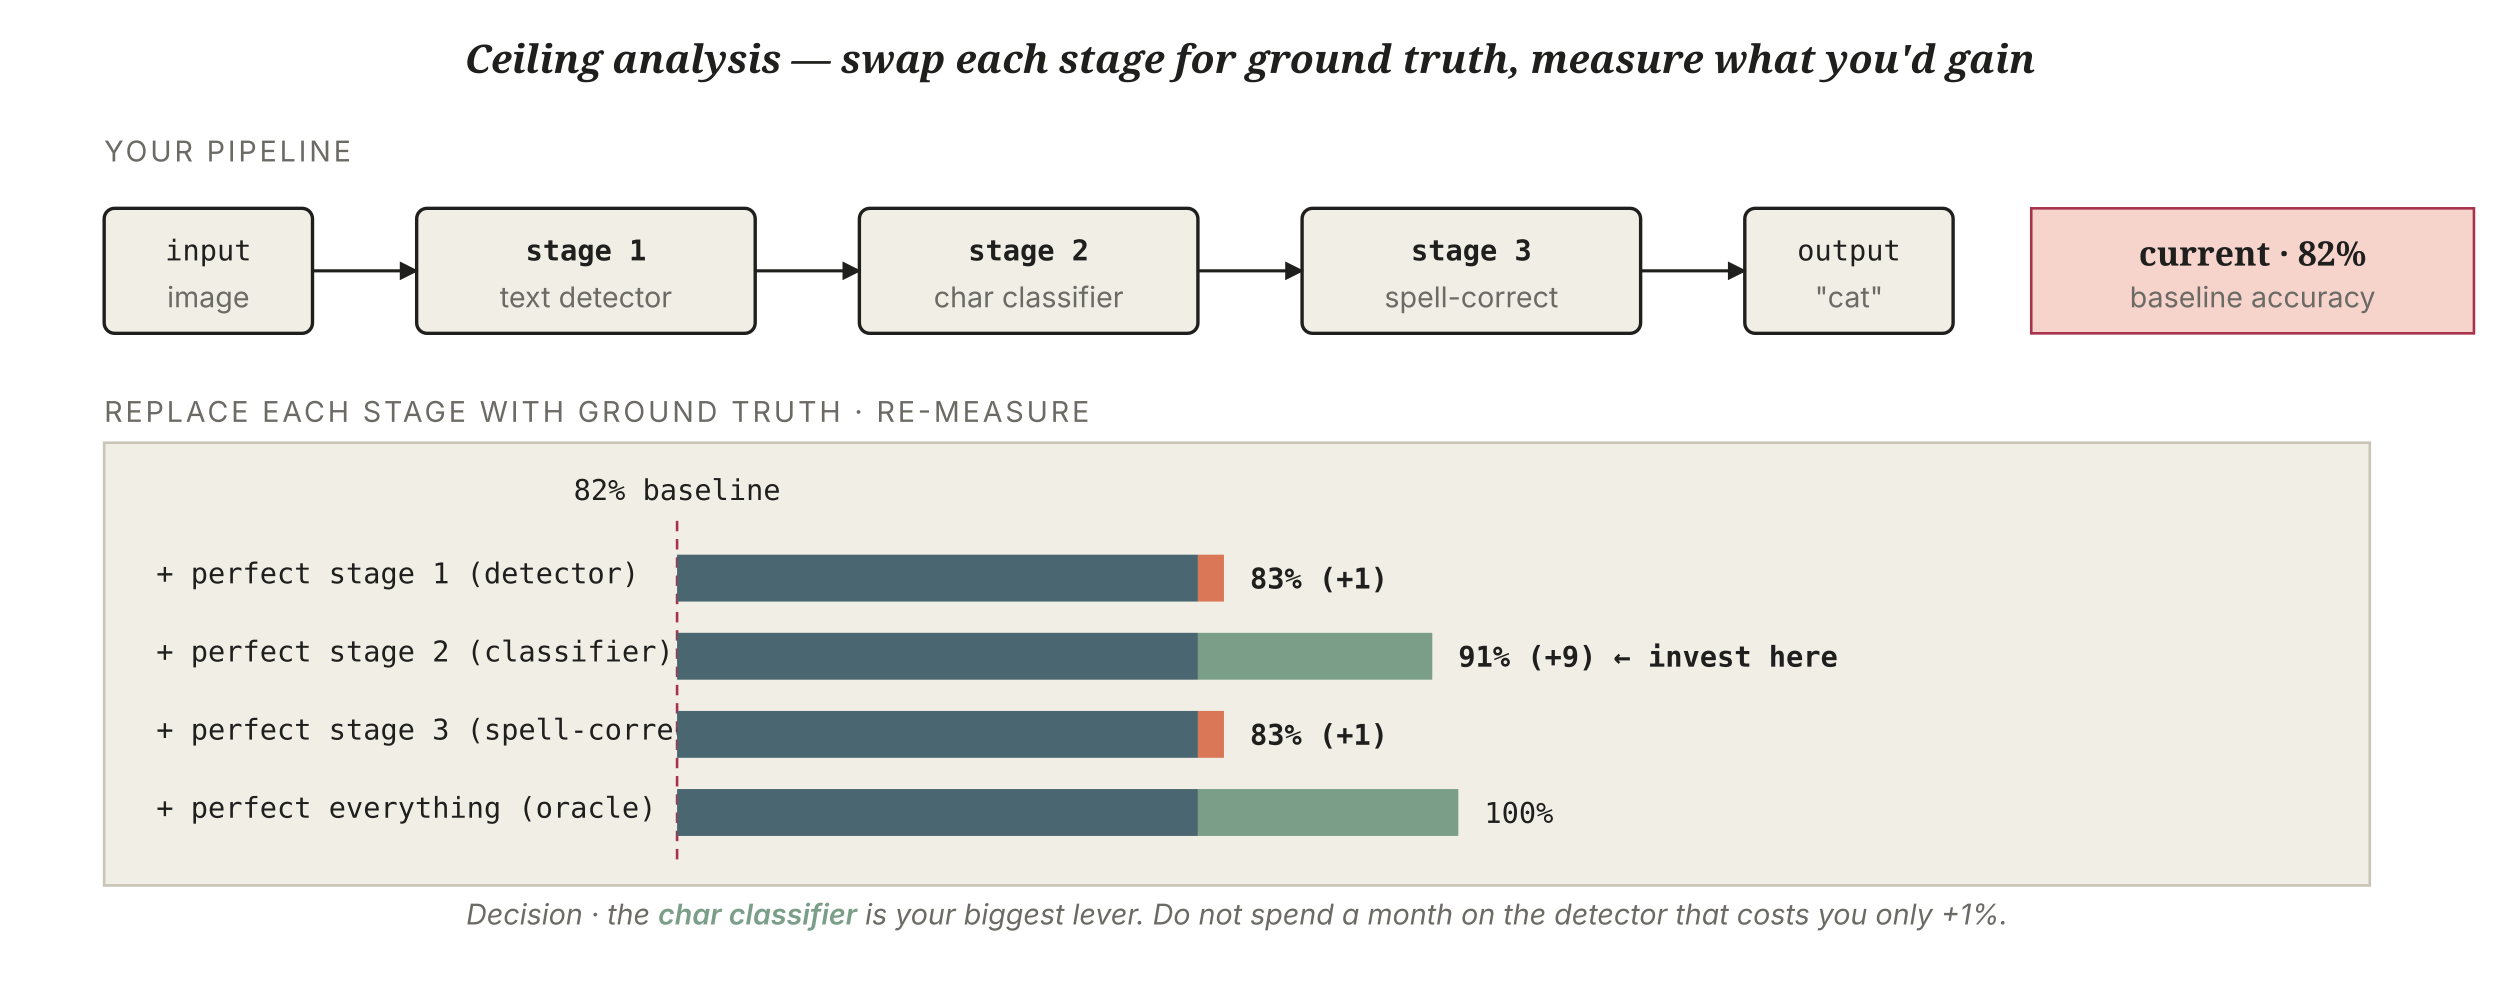
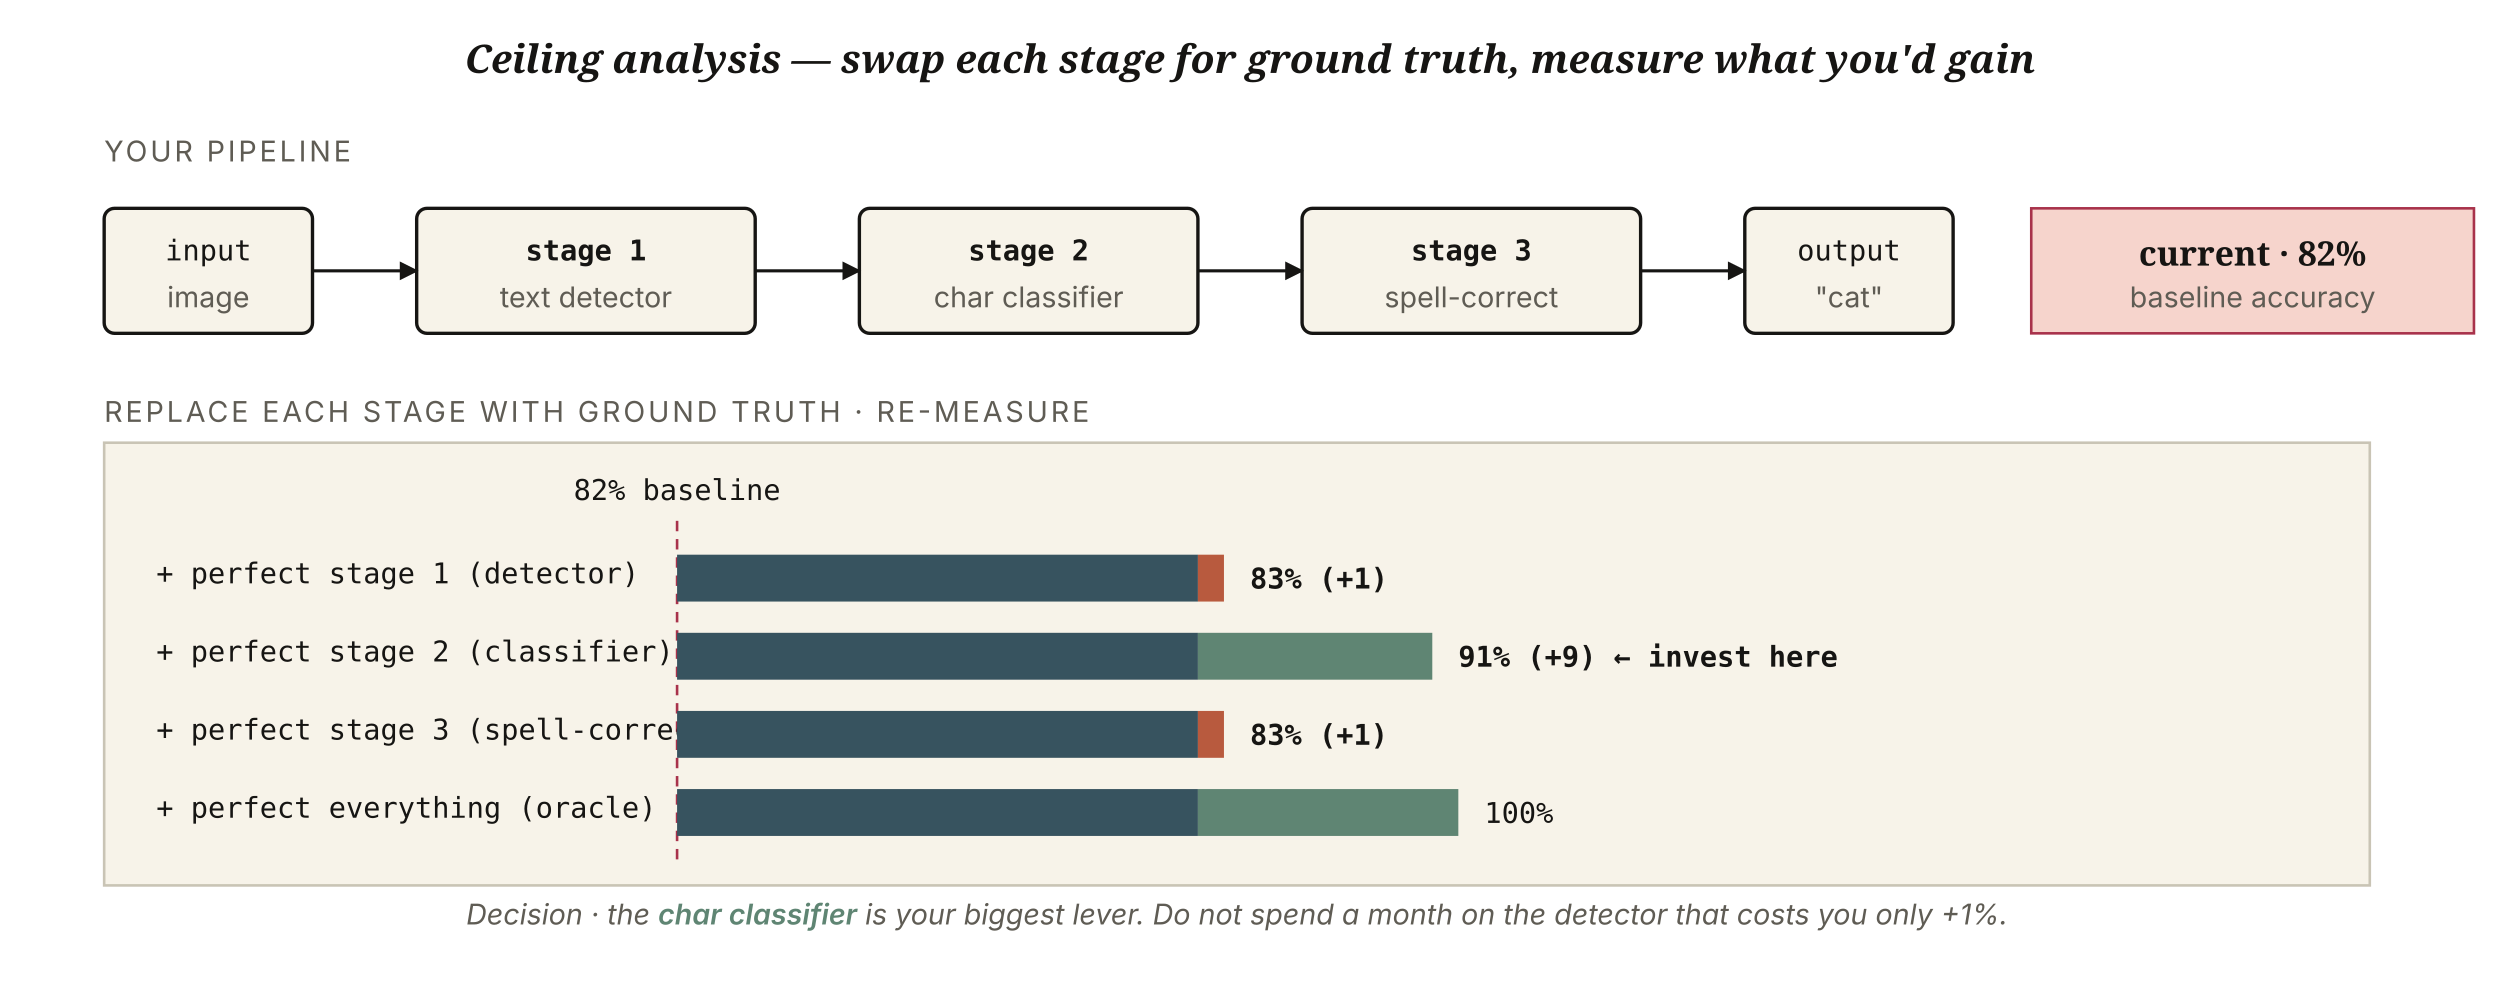
- <svg xmlns="http://www.w3.org/2000/svg" viewBox="0 0 960 380" font-family="Fraunces, Georgia, serif">
+ <svg xmlns="http://www.w3.org/2000/svg" viewBox="0 0 960 380" font-family="EB Garamond, Georgia, serif">
  <defs>
    <style>
-       .box   { fill:#F0EEE5; stroke:#1F1F1E; stroke-width:1.3; rx:4; ry:4; }
-       .box-o { fill:#F6F0DF; stroke:#C9A961; stroke-width:1.3; rx:4; ry:4; }
-       .box-g { fill:#D8E3DE; stroke:#7B9E89; stroke-width:1.3; rx:4; ry:4; }
-       .bar   { fill:#4A6670; }
-       .bar-o { fill:#D97757; }
-       .bar-g { fill:#7B9E89; }
-       .ink   { stroke:#1F1F1E; fill:none; stroke-width:1.2; }
-       .mono  { font-family:'JetBrains Mono', monospace; font-size:11px; fill:#1F1F1E; }
-       .mut   { fill:#6B6A65; font-size:11px; font-family:Inter, sans-serif; }
-       .ttl   { fill:#1F1F1E; font-size:15px; font-weight:600; font-style:italic; }
-       .tag   { fill:#6B6A65; font-size:11px; letter-spacing:0.1em; text-transform:uppercase; font-family:Inter, sans-serif; }
-       .hdr   { fill:#1F1F1E; font-size:13px; font-weight:600; }
+       .box   { fill:#F7F3E9; stroke:#161513; stroke-width:1.3; rx:4; ry:4; }
+       .box-o { fill:#F6F0DF; stroke:#C9A14A; stroke-width:1.3; rx:4; ry:4; }
+       .box-g { fill:#D8E3DE; stroke:#5F8573; stroke-width:1.3; rx:4; ry:4; }
+       .bar   { fill:#37535F; }
+       .bar-o { fill:#B85A3E; }
+       .bar-g { fill:#5F8573; }
+       .ink   { stroke:#161513; fill:none; stroke-width:1.2; }
+       .mono  { font-family:'JetBrains Mono', monospace; font-size:11px; fill:#161513; }
+       .mut   { fill:#5F5C54; font-size:11px; font-family:Inter, sans-serif; }
+       .ttl   { fill:#161513; font-size:15px; font-weight:600; font-style:italic; }
+       .tag   { fill:#5F5C54; font-size:11px; letter-spacing:0.1em; text-transform:uppercase; font-family:Inter, sans-serif; }
+       .hdr   { fill:#161513; font-size:13px; font-weight:600; }
    </style>
    <marker id="ca-a" viewBox="0 0 10 10" refX="9" refY="5" markerWidth="6" markerHeight="6" orient="auto">
-       <path d="M0,0 L10,5 L0,10 z" fill="#1F1F1E" />
+       <path d="M0,0 L10,5 L0,10 z" fill="#161513" />
    </marker>
  </defs>
  <text x="480" y="28" text-anchor="middle" class="ttl">Ceiling analysis — swap each stage for ground truth, measure what you'd gain</text>
  <g transform="translate(40, 70)">
    <text x="0" y="-8" class="tag">YOUR PIPELINE</text>
    <rect class="box" x="0" y="10" width="80" height="48" />
    <text x="40" y="30" text-anchor="middle" class="mono">input</text>
    <text x="40" y="48" text-anchor="middle" class="mut">image</text>
    <rect class="box" x="120" y="10" width="130" height="48" />
    <text x="185" y="30" text-anchor="middle" class="mono" font-weight="600">stage 1</text>
    <text x="185" y="48" text-anchor="middle" class="mut">text detector</text>
    <rect class="box" x="290" y="10" width="130" height="48" />
    <text x="355" y="30" text-anchor="middle" class="mono" font-weight="600">stage 2</text>
    <text x="355" y="48" text-anchor="middle" class="mut">char classifier</text>
    <rect class="box" x="460" y="10" width="130" height="48" />
    <text x="525" y="30" text-anchor="middle" class="mono" font-weight="600">stage 3</text>
    <text x="525" y="48" text-anchor="middle" class="mut">spell-correct</text>
    <rect class="box" x="630" y="10" width="80" height="48" />
    <text x="670" y="30" text-anchor="middle" class="mono">output</text>
    <text x="670" y="48" text-anchor="middle" class="mut">"cat"</text>
    <g class="ink" marker-end="url(#ca-a)">
      <line x1="80" y1="34" x2="120" y2="34" />
      <line x1="250" y1="34" x2="290" y2="34" />
      <line x1="420" y1="34" x2="460" y2="34" />
      <line x1="590" y1="34" x2="630" y2="34" />
    </g>
    <rect x="740" y="10" width="170" height="48" fill="#F6D4CC" stroke="#A8324B" />
    <text x="825" y="32" text-anchor="middle" class="hdr" fill="#A8324B">current · 82%</text>
    <text x="825" y="48" text-anchor="middle" class="mut" fill="#A8324B">baseline accuracy</text>
  </g>
  <g transform="translate(40, 170)">
    <text x="0" y="-8" class="tag">REPLACE EACH STAGE WITH GROUND TRUTH · RE-MEASURE</text>
-     <rect x="0" y="0" width="870" height="170" fill="#F0EEE5" stroke="#C9C4B5" />
+     <rect x="0" y="0" width="870" height="170" fill="#F7F3E9" stroke="#C9C4B5" />
    <line x1="220" y1="30" x2="220" y2="160" stroke="#A8324B" stroke-dasharray="4 3" />
    <text x="220" y="22" class="mono" fill="#A8324B" text-anchor="middle">82% baseline</text>
    <g transform="translate(20, 40)">
      <text x="0" y="14" class="mono">+ perfect stage 1 (detector)</text>
      <rect class="bar" x="200" y="3" width="200" height="18" />
      <rect class="bar-o" x="400" y="3" width="10" height="18" />
-       <text x="420" y="16" class="mono" fill="#D97757" font-weight="600">83%   (+1)</text>
+       <text x="420" y="16" class="mono" fill="#B85A3E" font-weight="600">83%   (+1)</text>
    </g>
    <g transform="translate(20, 70)">
      <text x="0" y="14" class="mono">+ perfect stage 2 (classifier)</text>
      <rect class="bar" x="200" y="3" width="200" height="18" />
      <rect class="bar-g" x="400" y="3" width="90" height="18" />
-       <text x="500" y="16" class="mono" fill="#7B9E89" font-weight="600">91%   (+9)  ← invest here</text>
+       <text x="500" y="16" class="mono" fill="#5F8573" font-weight="600">91%   (+9)  ← invest here</text>
    </g>
    <g transform="translate(20, 100)">
      <text x="0" y="14" class="mono">+ perfect stage 3 (spell-correct)</text>
      <rect class="bar" x="200" y="3" width="200" height="18" />
      <rect class="bar-o" x="400" y="3" width="10" height="18" />
-       <text x="420" y="16" class="mono" fill="#D97757" font-weight="600">83%   (+1)</text>
+       <text x="420" y="16" class="mono" fill="#B85A3E" font-weight="600">83%   (+1)</text>
    </g>
    <g transform="translate(20, 130)">
      <text x="0" y="14" class="mono">+ perfect everything (oracle)</text>
      <rect class="bar" x="200" y="3" width="200" height="18" />
      <rect class="bar-g" x="400" y="3" width="100" height="18" />
-       <text x="510" y="16" class="mono" fill="#1F1F1E">100%</text>
+       <text x="510" y="16" class="mono" fill="#161513">100%</text>
    </g>
  </g>
  <g transform="translate(40, 355)">
    <text x="435" y="0" text-anchor="middle" class="mut" font-style="italic">
-       Decision · the <tspan fill="#7B9E89" font-weight="600">char classifier</tspan> is your biggest lever.
+       Decision · the <tspan fill="#5F8573" font-weight="600">char classifier</tspan> is your biggest lever.
      Do not spend a month on the detector that costs you only +1%.
    </text>
  </g>
</svg>
